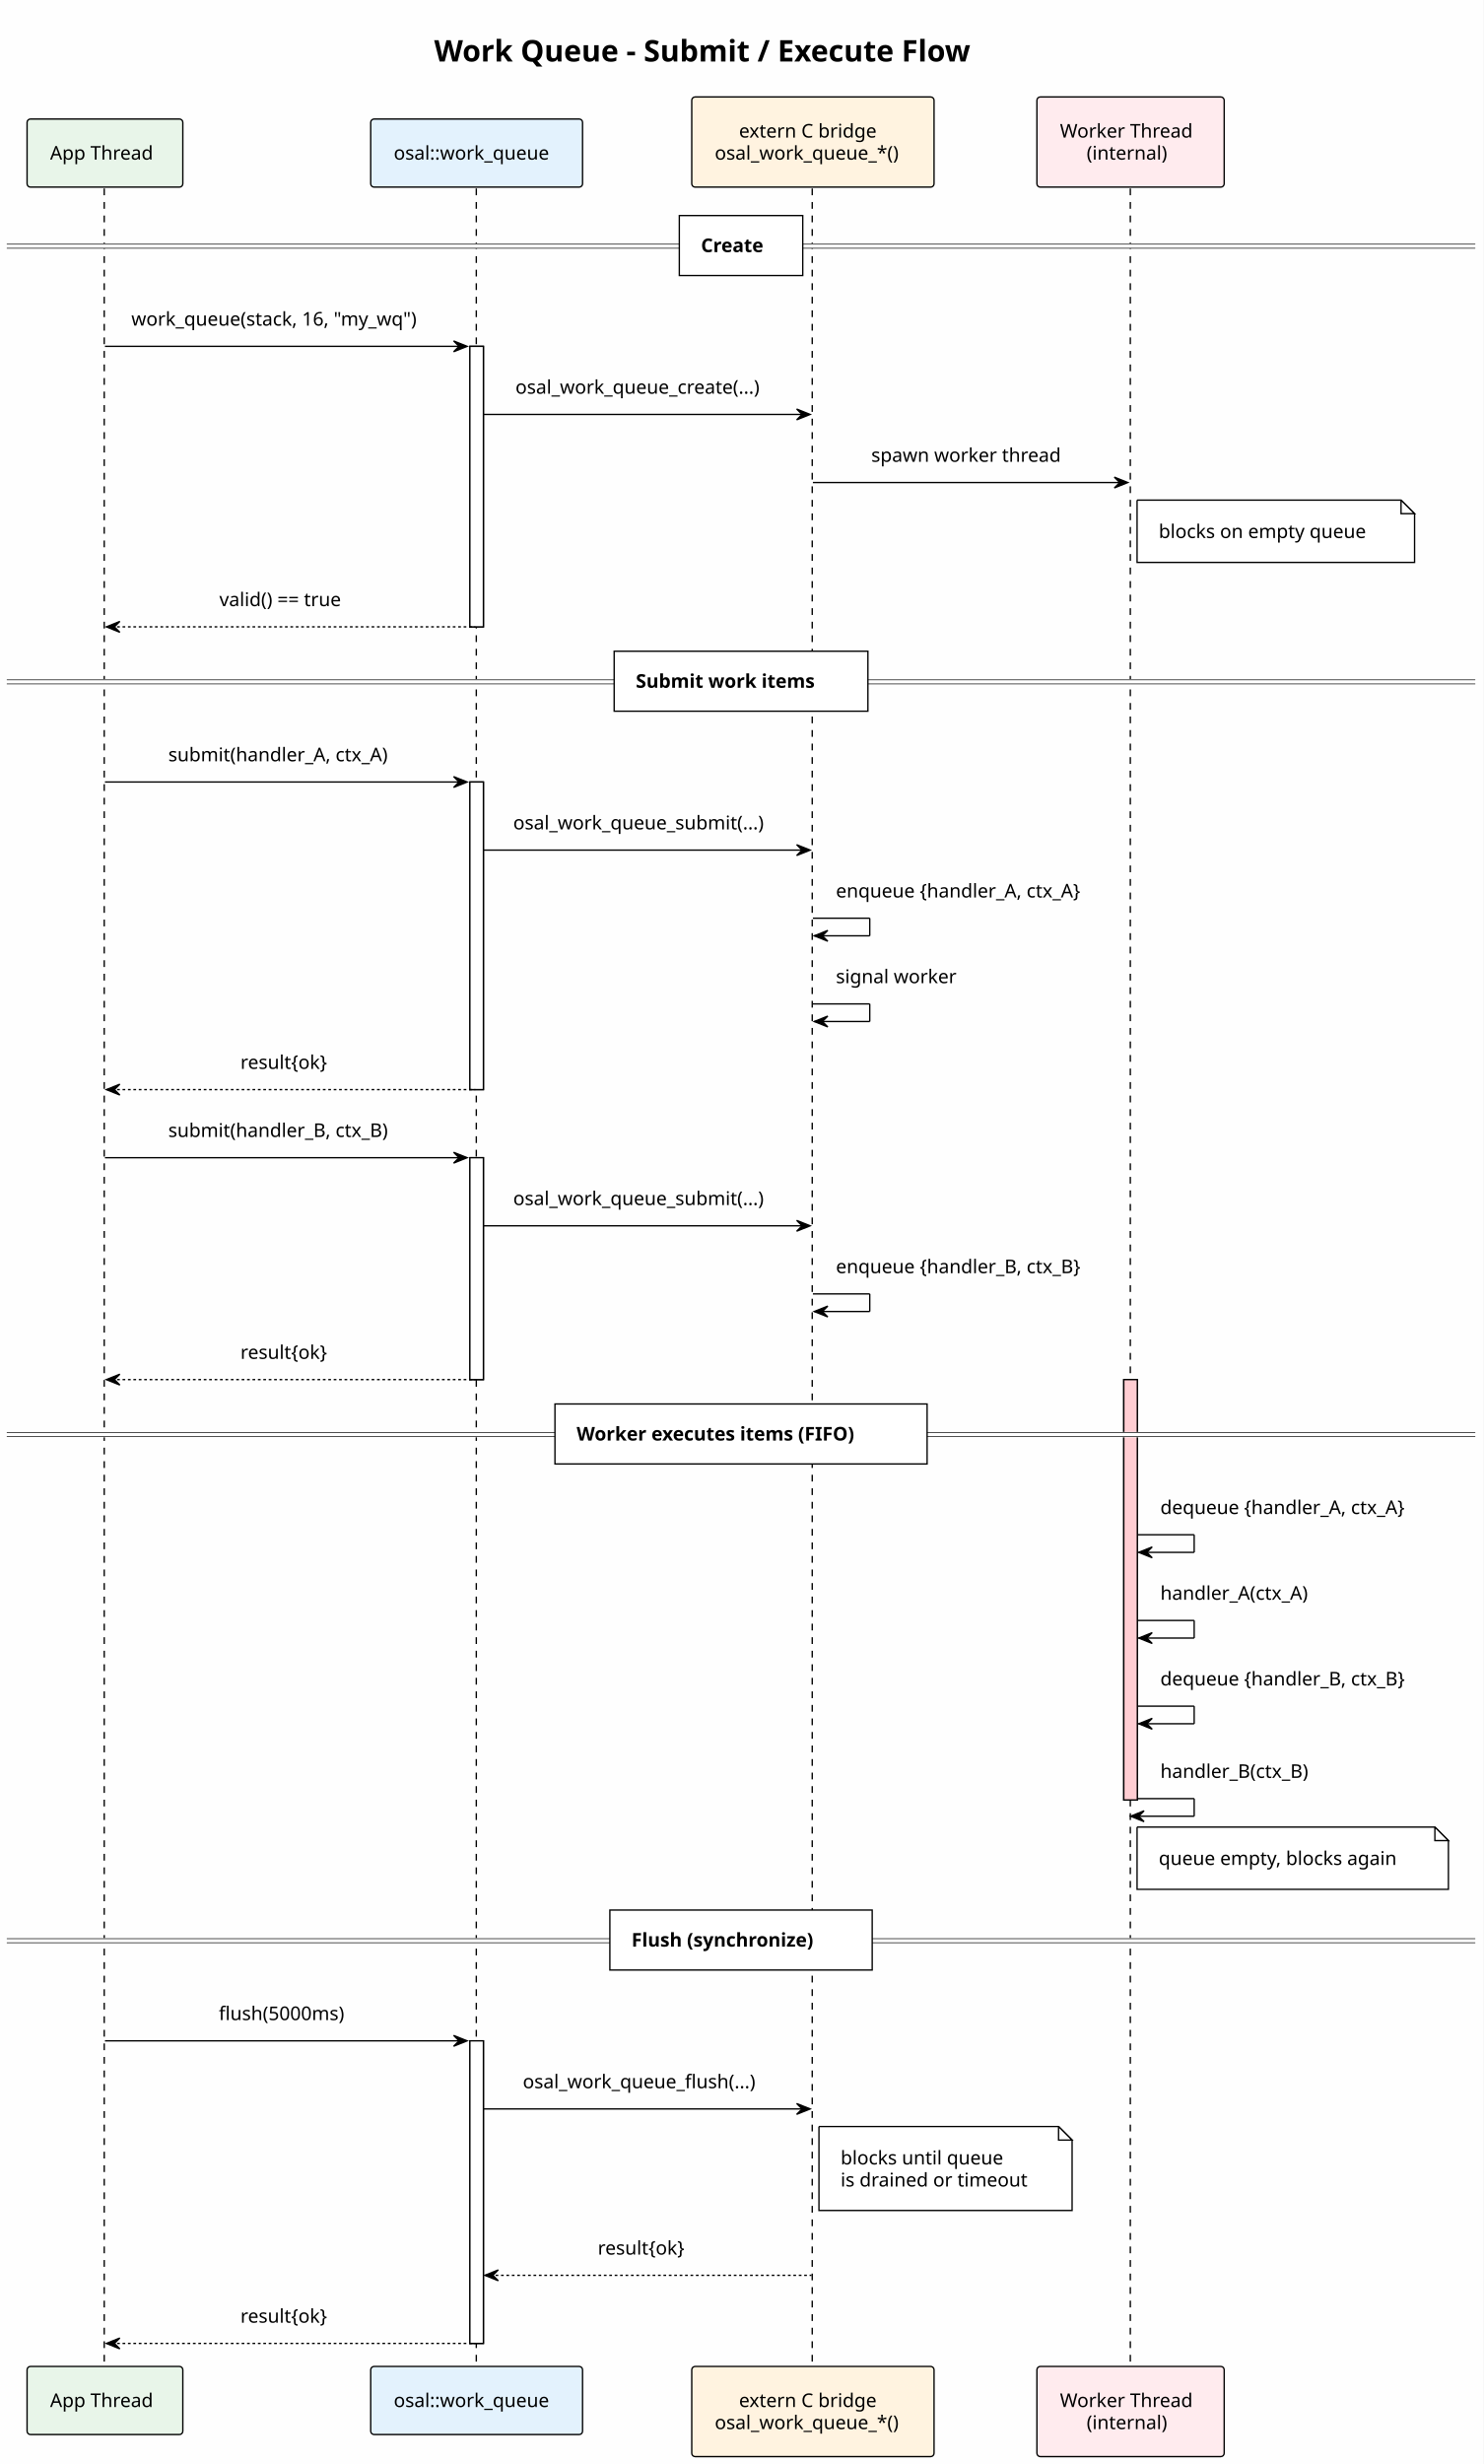
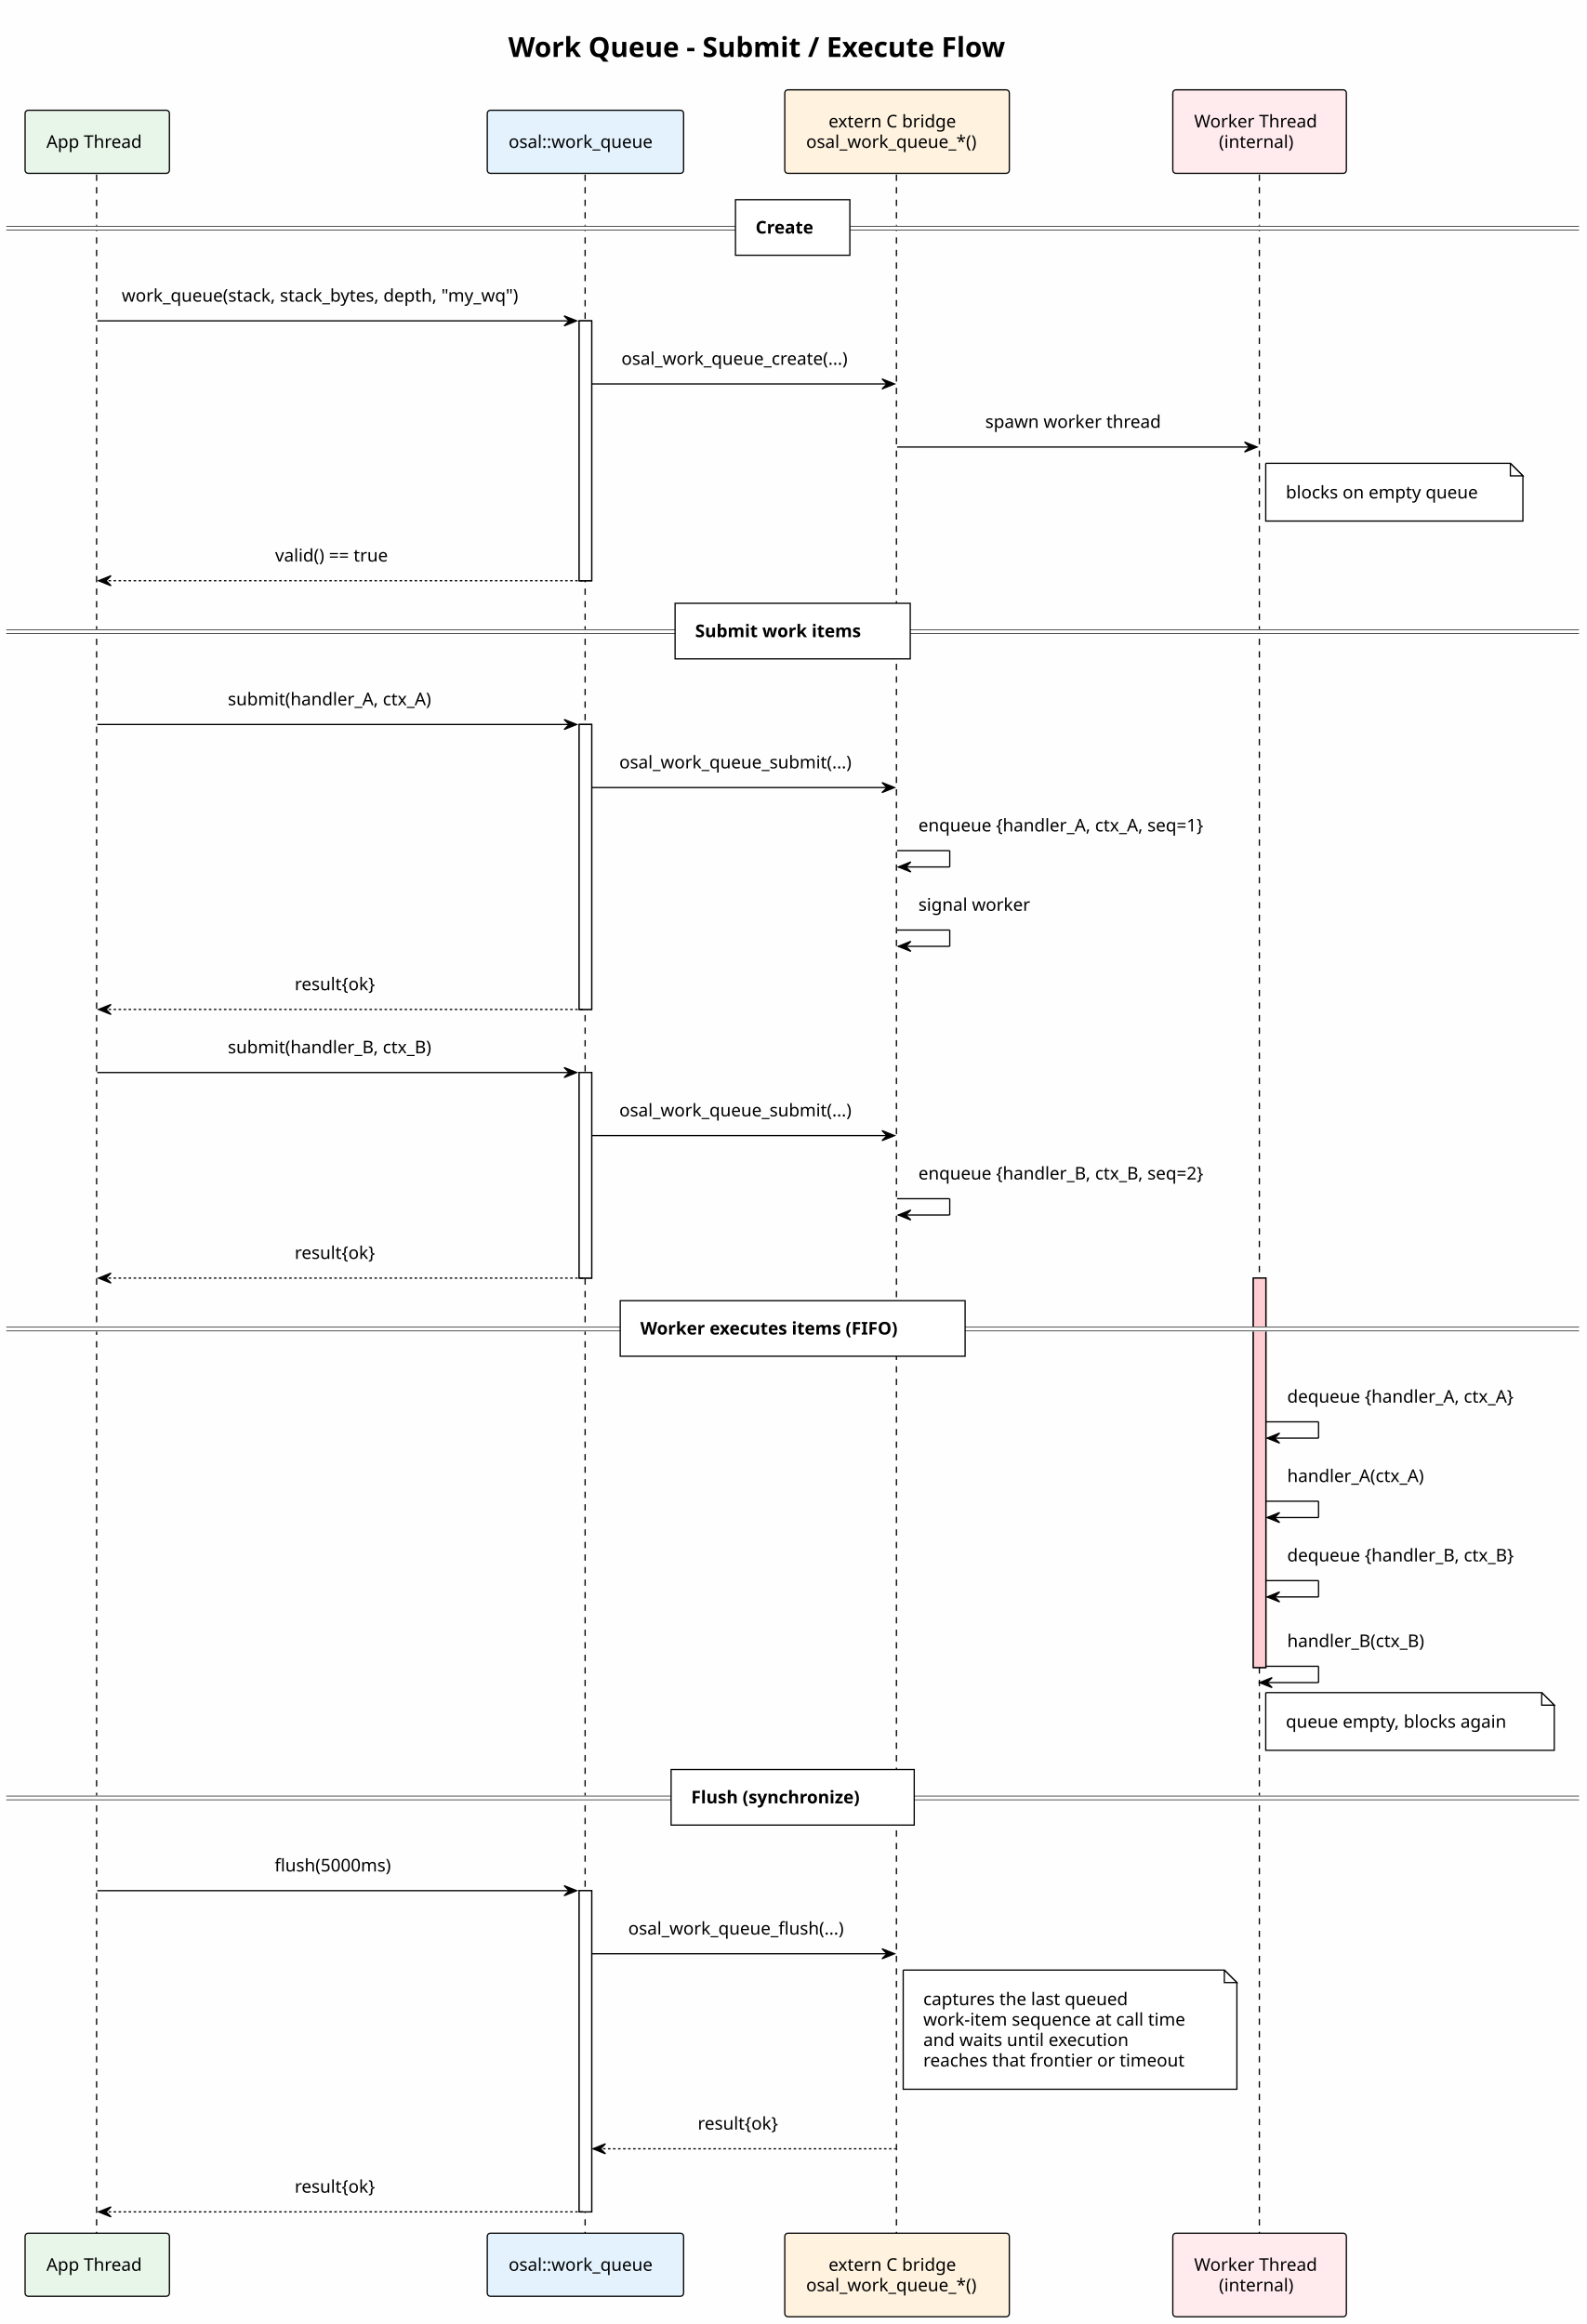
- <svg xmlns="http://www.w3.org/2000/svg" contentStyleType="text/css" data-diagram-type="SEQUENCE" height="3996.282px" preserveAspectRatio="none" style="width:2406px;height:3996px;background:#FEFEFE;" version="1.1" viewBox="0 0 2406 3996" width="2406.552px" zoomAndPan="magnify">
+ <svg xmlns="http://www.w3.org/2000/svg" contentStyleType="text/css" data-diagram-type="SEQUENCE" height="3525.384px" preserveAspectRatio="none" style="width:2406px;height:3525px;background:#FEFEFE;" version="1.1" viewBox="0 0 2406 3525" width="2406.698px" zoomAndPan="magnify">
  <defs />
  <g>
-     <rect fill="#FEFEFE" height="3996.282" style="stroke:none;stroke-width:2.196;" width="2406.552" x="0" y="0" />
-     <text fill="#000000" font-family="'Segoe UI'" font-size="48.307" font-weight="bold" lengthAdjust="spacing" textLength="993.307" x="704.276" y="99.733">Work Queue - Submit / Execute Flow</text>
-     <g>
-       <rect fill="#FFFFFF" height="454.934" style="stroke:#000000;stroke-width:2.196;" width="21.958" x="762.177" y="561.668" />
-     </g>
-     <g>
-       <rect fill="#FFFFFF" height="498.849" style="stroke:#000000;stroke-width:2.196;" width="21.958" x="762.177" y="1268.223" />
-     </g>
-     <g>
-       <rect fill="#FFFFFF" height="359.864" style="stroke:#000000;stroke-width:2.196;" width="21.958" x="762.177" y="1877.512" />
-     </g>
-     <g>
-       <rect fill="#FFFFFF" height="490.718" style="stroke:#000000;stroke-width:2.196;" width="21.958" x="762.177" y="3309.73" />
-     </g>
-     <g>
-       <rect fill="#FFCDD2" height="681.749" style="stroke:#000000;stroke-width:2.196;" width="21.958" x="1822.89" y="2237.376" />
-     </g>
-     <g>
-       <rect fill="#000000" fill-opacity="0" height="3534.315" width="17.566" x="161.455" y="305.657" />
-       <line style="stroke:#000000;stroke-width:2.196;stroke-dasharray:10.979,10.979;" x1="169.073" x2="169.073" y1="305.657" y2="3839.972" />
-     </g>
-     <g>
-       <rect fill="#000000" fill-opacity="0" height="3534.315" width="17.566" x="764.373" y="305.657" />
-       <line style="stroke:#000000;stroke-width:2.196;stroke-dasharray:10.979,10.979;" x1="772.607" x2="772.607" y1="305.657" y2="3839.972" />
-     </g>
-     <g>
-       <rect fill="#000000" fill-opacity="0" height="3534.315" width="17.566" x="1309.824" y="305.657" />
-       <line style="stroke:#000000;stroke-width:2.196;stroke-dasharray:10.979,10.979;" x1="1317.52" x2="1317.52" y1="305.657" y2="3839.972" />
-     </g>
-     <g>
-       <rect fill="#000000" fill-opacity="0" height="3534.315" width="17.566" x="1825.086" y="305.657" />
-       <line style="stroke:#000000;stroke-width:2.196;stroke-dasharray:10.979,10.979;" x1="1833.484" x2="1833.484" y1="305.657" y2="3839.972" />
+     <rect fill="#FEFEFE" height="3525.384" style="stroke:none;stroke-width:1.903;" width="2406.698" x="0" y="0" />
+     <text fill="#000000" font-family="'Segoe UI'" font-size="41.856" font-weight="bold" lengthAdjust="spacing" textLength="860.656" x="770.894" y="86.415">Work Queue - Submit / Execute Flow</text>
+     <g>
+       <rect fill="#FFFFFF" height="394.18" style="stroke:#000000;stroke-width:1.903;" width="19.025" x="878.366" y="486.661" />
+     </g>
+     <g>
+       <rect fill="#FFFFFF" height="432.231" style="stroke:#000000;stroke-width:1.903;" width="19.025" x="878.366" y="1098.859" />
+     </g>
+     <g>
+       <rect fill="#FFFFFF" height="311.807" style="stroke:#000000;stroke-width:1.903;" width="19.025" x="878.366" y="1626.78" />
+     </g>
+     <g>
+       <rect fill="#FFFFFF" height="487.196" style="stroke:#000000;stroke-width:1.903;" width="19.025" x="878.366" y="2867.734" />
+     </g>
+     <g>
+       <rect fill="#FFCDD2" height="590.705" style="stroke:#000000;stroke-width:1.903;" width="19.025" x="1900.794" y="1938.587" />
+     </g>
+     <g>
+       <rect fill="#000000" fill-opacity="0" height="3124.337" width="15.22" x="139.893" y="264.838" />
+       <line style="stroke:#000000;stroke-width:1.903;stroke-dasharray:9.513,9.513;" x1="146.495" x2="146.495" y1="264.838" y2="3389.175" />
+     </g>
+     <g>
+       <rect fill="#000000" fill-opacity="0" height="3124.337" width="15.22" x="880.268" y="264.838" />
+       <line style="stroke:#000000;stroke-width:1.903;stroke-dasharray:9.513,9.513;" x1="887.403" x2="887.403" y1="264.838" y2="3389.175" />
+     </g>
+     <g>
+       <rect fill="#000000" fill-opacity="0" height="3124.337" width="15.22" x="1352.878" y="264.838" />
+       <line style="stroke:#000000;stroke-width:1.903;stroke-dasharray:9.513,9.513;" x1="1359.546" x2="1359.546" y1="264.838" y2="3389.175" />
+     </g>
+     <g>
+       <rect fill="#000000" fill-opacity="0" height="3124.337" width="15.22" x="1902.697" y="264.838" />
+       <line style="stroke:#000000;stroke-width:1.903;stroke-dasharray:9.513,9.513;" x1="1909.974" x2="1909.974" y1="264.838" y2="3389.175" />
    </g>
    <g class="participant participant-head" data-participant="app">
-       <rect fill="#E8F5E9" height="110.44" rx="5.489" ry="5.489" style="stroke:#000000;stroke-width:2.196;" width="252.645" x="43.915" y="193.021" />
-       <text fill="#000000" font-family="'Segoe UI'" font-size="30.741" lengthAdjust="spacing" textLength="177.989" x="81.243" y="258.883">App Thread</text>
+       <rect fill="#E8F5E9" height="95.691" rx="4.756" ry="4.756" style="stroke:#000000;stroke-width:1.903;" width="218.906" x="38.051" y="167.244" />
+       <text fill="#000000" font-family="'Segoe UI'" font-size="26.635" lengthAdjust="spacing" textLength="154.22" x="70.394" y="224.311">App Thread</text>
    </g>
    <g class="participant participant-tail" data-participant="app">
-       <rect fill="#E8F5E9" height="110.44" rx="5.489" ry="5.489" style="stroke:#000000;stroke-width:2.196;" width="252.645" x="43.915" y="3837.776" />
-       <text fill="#000000" font-family="'Segoe UI'" font-size="30.741" lengthAdjust="spacing" textLength="177.989" x="81.243" y="3903.638">App Thread</text>
+       <rect fill="#E8F5E9" height="95.691" rx="4.756" ry="4.756" style="stroke:#000000;stroke-width:1.903;" width="218.906" x="38.051" y="3387.273" />
+       <text fill="#000000" font-family="'Segoe UI'" font-size="26.635" lengthAdjust="spacing" textLength="154.22" x="70.394" y="3444.339">App Thread</text>
    </g>
    <g class="participant participant-head" data-participant="wq">
-       <rect fill="#E3F2FD" height="110.44" rx="5.489" ry="5.489" style="stroke:#000000;stroke-width:2.196;" width="343.636" x="601.338" y="193.021" />
-       <text fill="#000000" font-family="'Segoe UI'" font-size="30.741" lengthAdjust="spacing" textLength="268.981" x="638.666" y="258.883">osal::work_queue</text>
+       <rect fill="#E3F2FD" height="95.691" rx="4.756" ry="4.756" style="stroke:#000000;stroke-width:1.903;" width="297.746" x="739.006" y="167.244" />
+       <text fill="#000000" font-family="'Segoe UI'" font-size="26.635" lengthAdjust="spacing" textLength="233.06" x="771.349" y="224.311">osal::work_queue</text>
    </g>
    <g class="participant participant-tail" data-participant="wq">
-       <rect fill="#E3F2FD" height="110.44" rx="5.489" ry="5.489" style="stroke:#000000;stroke-width:2.196;" width="343.636" x="601.338" y="3837.776" />
-       <text fill="#000000" font-family="'Segoe UI'" font-size="30.741" lengthAdjust="spacing" textLength="268.981" x="638.666" y="3903.638">osal::work_queue</text>
+       <rect fill="#E3F2FD" height="95.691" rx="4.756" ry="4.756" style="stroke:#000000;stroke-width:1.903;" width="297.746" x="739.006" y="3387.273" />
+       <text fill="#000000" font-family="'Segoe UI'" font-size="26.635" lengthAdjust="spacing" textLength="233.06" x="771.349" y="3444.339">osal::work_queue</text>
    </g>
    <g class="participant participant-head" data-participant="bridge">
-       <rect fill="#FFF3E0" height="146.224" rx="5.489" ry="5.489" style="stroke:#000000;stroke-width:2.196;" width="393.019" x="1122.097" y="157.237" />
-       <text fill="#000000" font-family="'Segoe UI'" font-size="30.741" lengthAdjust="spacing" textLength="239.831" x="1198.692" y="223.099">extern C bridge</text>
-       <text fill="#000000" font-family="'Segoe UI'" font-size="30.741" lengthAdjust="spacing" textLength="318.364" x="1159.425" y="258.883">osal_work_queue_*()</text>
+       <rect fill="#FFF3E0" height="126.697" rx="4.756" ry="4.756" style="stroke:#000000;stroke-width:1.903;" width="340.534" x="1190.221" y="136.239" />
+       <text fill="#000000" font-family="'Segoe UI'" font-size="26.635" lengthAdjust="spacing" textLength="207.803" x="1256.586" y="193.305">extern C bridge</text>
+       <text fill="#000000" font-family="'Segoe UI'" font-size="26.635" lengthAdjust="spacing" textLength="275.848" x="1222.564" y="224.311">osal_work_queue_*()</text>
    </g>
    <g class="participant participant-tail" data-participant="bridge">
-       <rect fill="#FFF3E0" height="146.224" rx="5.489" ry="5.489" style="stroke:#000000;stroke-width:2.196;" width="393.019" x="1122.097" y="3837.776" />
-       <text fill="#000000" font-family="'Segoe UI'" font-size="30.741" lengthAdjust="spacing" textLength="239.831" x="1198.692" y="3903.638">extern C bridge</text>
-       <text fill="#000000" font-family="'Segoe UI'" font-size="30.741" lengthAdjust="spacing" textLength="318.364" x="1159.425" y="3939.422">osal_work_queue_*()</text>
+       <rect fill="#FFF3E0" height="126.697" rx="4.756" ry="4.756" style="stroke:#000000;stroke-width:1.903;" width="340.534" x="1190.221" y="3387.273" />
+       <text fill="#000000" font-family="'Segoe UI'" font-size="26.635" lengthAdjust="spacing" textLength="207.803" x="1256.586" y="3444.339">extern C bridge</text>
+       <text fill="#000000" font-family="'Segoe UI'" font-size="26.635" lengthAdjust="spacing" textLength="275.848" x="1222.564" y="3475.344">osal_work_queue_*()</text>
    </g>
    <g class="participant participant-head" data-participant="worker">
-       <rect fill="#FFEBEE" height="146.224" rx="5.489" ry="5.489" style="stroke:#000000;stroke-width:2.196;" width="303.785" x="1681.976" y="157.237" />
-       <text fill="#000000" font-family="'Segoe UI'" font-size="30.741" lengthAdjust="spacing" textLength="229.129" x="1719.304" y="223.099">Worker Thread</text>
-       <text fill="#000000" font-family="'Segoe UI'" font-size="30.741" lengthAdjust="spacing" textLength="142.476" x="1762.631" y="258.883">(internal)</text>
+       <rect fill="#FFEBEE" height="126.697" rx="4.756" ry="4.756" style="stroke:#000000;stroke-width:1.903;" width="263.216" x="1778.699" y="136.239" />
+       <text fill="#000000" font-family="'Segoe UI'" font-size="26.635" lengthAdjust="spacing" textLength="198.53" x="1811.042" y="193.305">Worker Thread</text>
+       <text fill="#000000" font-family="'Segoe UI'" font-size="26.635" lengthAdjust="spacing" textLength="123.449" x="1848.583" y="224.311">(internal)</text>
    </g>
    <g class="participant participant-tail" data-participant="worker">
-       <rect fill="#FFEBEE" height="146.224" rx="5.489" ry="5.489" style="stroke:#000000;stroke-width:2.196;" width="303.785" x="1681.976" y="3837.776" />
-       <text fill="#000000" font-family="'Segoe UI'" font-size="30.741" lengthAdjust="spacing" textLength="229.129" x="1719.304" y="3903.638">Worker Thread</text>
-       <text fill="#000000" font-family="'Segoe UI'" font-size="30.741" lengthAdjust="spacing" textLength="142.476" x="1762.631" y="3939.422">(internal)</text>
-     </g>
-     <g>
-       <rect fill="#FFFFFF" height="454.934" style="stroke:#000000;stroke-width:2.196;" width="21.958" x="762.177" y="561.668" />
-     </g>
-     <g>
-       <rect fill="#FFFFFF" height="498.849" style="stroke:#000000;stroke-width:2.196;" width="21.958" x="762.177" y="1268.223" />
-     </g>
-     <g>
-       <rect fill="#FFFFFF" height="359.864" style="stroke:#000000;stroke-width:2.196;" width="21.958" x="762.177" y="1877.512" />
-     </g>
-     <g>
-       <rect fill="#FFFFFF" height="490.718" style="stroke:#000000;stroke-width:2.196;" width="21.958" x="762.177" y="3309.73" />
-     </g>
-     <g>
-       <rect fill="#FFCDD2" height="681.749" style="stroke:#000000;stroke-width:2.196;" width="21.958" x="1822.89" y="2237.376" />
-     </g>
-     <rect fill="#FFFFFF" height="6.587" style="stroke:#FFFFFF;stroke-width:2.196;" width="2382.097" x="10.979" y="396.009" />
-     <line style="stroke:#000000;stroke-width:1.098;" x1="10.979" x2="2393.075" y1="396.009" y2="396.009" />
-     <line style="stroke:#000000;stroke-width:1.098;" x1="10.979" x2="2393.075" y1="402.596" y2="402.596" />
-     <rect fill="#FFFFFF" height="97.265" style="stroke:#000000;stroke-width:2.196;" width="200.215" x="1101.92" y="349.572" />
-     <text fill="#000000" font-family="'Segoe UI'" font-size="30.741" font-weight="bold" lengthAdjust="spacing" textLength="114.857" x="1137.052" y="408.846">Create</text>
-     <g class="message" data-participant-1="app" data-participant-2="wq">
-       <polygon fill="#000000" points="735.828,552.885,757.786,561.668,735.828,570.451,744.611,561.668" style="stroke:#000000;stroke-width:2.196;" />
-       <line style="stroke:#000000;stroke-width:2.196;" x1="170.238" x2="749.003" y1="561.668" y2="561.668" />
-       <text fill="#000000" font-family="'Segoe UI'" font-size="30.741" lengthAdjust="spacing" textLength="506.305" x="213.055" y="528.069">work_queue(stack, 16, "my_wq")</text>
-     </g>
-     <g class="message" data-participant-1="wq" data-participant-2="bridge">
-       <polygon fill="#000000" points="1292.258,663.325,1314.216,672.108,1292.258,680.891,1301.041,672.108" style="stroke:#000000;stroke-width:2.196;" />
-       <line style="stroke:#000000;stroke-width:2.196;" x1="784.135" x2="1305.433" y1="672.108" y2="672.108" />
-       <text fill="#000000" font-family="'Segoe UI'" font-size="30.741" lengthAdjust="spacing" textLength="430.564" x="836.089" y="638.509">osal_work_queue_create(...)</text>
+       <rect fill="#FFEBEE" height="126.697" rx="4.756" ry="4.756" style="stroke:#000000;stroke-width:1.903;" width="263.216" x="1778.699" y="3387.273" />
+       <text fill="#000000" font-family="'Segoe UI'" font-size="26.635" lengthAdjust="spacing" textLength="198.53" x="1811.042" y="3444.339">Worker Thread</text>
+       <text fill="#000000" font-family="'Segoe UI'" font-size="26.635" lengthAdjust="spacing" textLength="123.449" x="1848.583" y="3475.344">(internal)</text>
+     </g>
+     <g>
+       <rect fill="#FFFFFF" height="394.18" style="stroke:#000000;stroke-width:1.903;" width="19.025" x="878.366" y="486.661" />
+     </g>
+     <g>
+       <rect fill="#FFFFFF" height="432.231" style="stroke:#000000;stroke-width:1.903;" width="19.025" x="878.366" y="1098.859" />
+     </g>
+     <g>
+       <rect fill="#FFFFFF" height="311.807" style="stroke:#000000;stroke-width:1.903;" width="19.025" x="878.366" y="1626.78" />
+     </g>
+     <g>
+       <rect fill="#FFFFFF" height="487.196" style="stroke:#000000;stroke-width:1.903;" width="19.025" x="878.366" y="2867.734" />
+     </g>
+     <g>
+       <rect fill="#FFCDD2" height="590.705" style="stroke:#000000;stroke-width:1.903;" width="19.025" x="1900.794" y="1938.587" />
+     </g>
+     <rect fill="#FFFFFF" height="5.708" style="stroke:#FFFFFF;stroke-width:1.903;" width="2385.322" x="9.513" y="343.124" />
+     <line style="stroke:#000000;stroke-width:0.951;" x1="9.513" x2="2394.835" y1="343.124" y2="343.124" />
+     <line style="stroke:#000000;stroke-width:0.951;" x1="9.513" x2="2394.835" y1="348.832" y2="348.832" />
+     <rect fill="#FFFFFF" height="84.276" style="stroke:#000000;stroke-width:1.903;" width="173.477" x="1115.435" y="302.888" />
+     <text fill="#000000" font-family="'Segoe UI'" font-size="26.635" font-weight="bold" lengthAdjust="spacing" textLength="99.519" x="1145.875" y="354.247">Create</text>
+     <g class="message" data-participant-1="app" data-participant-2="wq">
+       <polygon fill="#000000" points="855.536,479.051,874.561,486.661,855.536,494.271,863.146,486.661" style="stroke:#000000;stroke-width:1.903;" />
+       <line style="stroke:#000000;stroke-width:1.903;" x1="147.504" x2="866.951" y1="486.661" y2="486.661" />
+       <text fill="#000000" font-family="'Segoe UI'" font-size="26.635" lengthAdjust="spacing" textLength="656.664" x="184.603" y="457.549">work_queue(stack, stack_bytes, depth, "my_wq")</text>
+     </g>
+     <g class="message" data-participant-1="wq" data-participant-2="bridge">
+       <polygon fill="#000000" points="1337.657,574.742,1356.683,582.352,1337.657,589.962,1345.267,582.352" style="stroke:#000000;stroke-width:1.903;" />
+       <line style="stroke:#000000;stroke-width:1.903;" x1="897.391" x2="1349.072" y1="582.352" y2="582.352" />
+       <text fill="#000000" font-family="'Segoe UI'" font-size="26.635" lengthAdjust="spacing" textLength="373.065" x="942.407" y="553.24">osal_work_queue_create(...)</text>
    </g>
    <g class="message" data-participant-1="bridge" data-participant-2="worker">
-       <polygon fill="#000000" points="1807.52,773.765,1829.477,782.548,1807.52,791.331,1816.303,782.548" style="stroke:#000000;stroke-width:2.196;" />
-       <line style="stroke:#000000;stroke-width:2.196;" x1="1318.607" x2="1820.694" y1="782.548" y2="782.548" />
-       <text fill="#000000" font-family="'Segoe UI'" font-size="30.741" lengthAdjust="spacing" textLength="325.914" x="1413.281" y="748.949">spawn worker thread</text>
-     </g>
-     <path d="M1844.438,811.093 L1844.438,912.098 L2294.569,912.098 L2294.569,833.051 L2272.611,811.093 L1844.438,811.093" fill="#FFFFFF" style="stroke:#000000;stroke-width:2.196;" />
-     <path d="M2272.611,811.093 L2272.611,833.051 L2294.569,833.051 L2272.611,811.093" fill="#FFFFFF" style="stroke:#000000;stroke-width:2.196;" />
-     <text fill="#000000" font-family="'Segoe UI'" font-size="30.741" lengthAdjust="spacing" textLength="360.107" x="1879.57" y="872.563">blocks on empty queue</text>
-     <g class="message" data-participant-1="wq" data-participant-2="app">
-       <polygon fill="#000000" points="194.391,1007.819,172.434,1016.602,194.391,1025.385,185.608,1016.602" style="stroke:#000000;stroke-width:2.196;" />
-       <line style="stroke:#000000;stroke-width:2.196;stroke-dasharray:4.391,4.391;" x1="181.217" x2="770.96" y1="1016.602" y2="1016.602" />
-       <text fill="#000000" font-family="'Segoe UI'" font-size="30.741" lengthAdjust="spacing" textLength="231.756" x="355.819" y="983.003">valid() == true</text>
-     </g>
-     <rect fill="#FFFFFF" height="6.587" style="stroke:#FFFFFF;stroke-width:2.196;" width="2382.097" x="10.979" y="1102.563" />
-     <line style="stroke:#000000;stroke-width:1.098;" x1="10.979" x2="2393.075" y1="1102.563" y2="1102.563" />
-     <line style="stroke:#000000;stroke-width:1.098;" x1="10.979" x2="2393.075" y1="1109.15" y2="1109.15" />
-     <rect fill="#FFFFFF" height="97.265" style="stroke:#000000;stroke-width:2.196;" width="411.587" x="996.234" y="1056.126" />
-     <text fill="#000000" font-family="'Segoe UI'" font-size="30.741" font-weight="bold" lengthAdjust="spacing" textLength="326.229" x="1031.366" y="1115.401">Submit work items</text>
-     <g class="message" data-participant-1="app" data-participant-2="wq">
-       <polygon fill="#000000" points="735.828,1259.44,757.786,1268.223,735.828,1277.006,744.611,1268.223" style="stroke:#000000;stroke-width:2.196;" />
-       <line style="stroke:#000000;stroke-width:2.196;" x1="170.238" x2="749.003" y1="1268.223" y2="1268.223" />
-       <text fill="#000000" font-family="'Segoe UI'" font-size="30.741" lengthAdjust="spacing" textLength="386.434" x="272.99" y="1234.624">submit(handler_A, ctx_A)</text>
-     </g>
-     <g class="message" data-participant-1="wq" data-participant-2="bridge">
-       <polygon fill="#000000" points="1292.258,1369.879,1314.216,1378.662,1292.258,1387.446,1301.041,1378.662" style="stroke:#000000;stroke-width:2.196;" />
-       <line style="stroke:#000000;stroke-width:2.196;" x1="784.135" x2="1305.433" y1="1378.662" y2="1378.662" />
-       <text fill="#000000" font-family="'Segoe UI'" font-size="30.741" lengthAdjust="spacing" textLength="437.859" x="832.442" y="1345.063">osal_work_queue_submit(...)</text>
+       <polygon fill="#000000" points="1887.477,670.433,1906.502,678.043,1887.477,685.653,1895.087,678.043" style="stroke:#000000;stroke-width:1.903;" />
+       <line style="stroke:#000000;stroke-width:1.903;" x1="1360.488" x2="1898.892" y1="678.043" y2="678.043" />
+       <text fill="#000000" font-family="'Segoe UI'" font-size="26.635" lengthAdjust="spacing" textLength="282.39" x="1494.203" y="648.931">spawn worker thread</text>
+     </g>
+     <path d="M1919.651,702.776 L1919.651,790.292 L2309.669,790.292 L2309.669,721.801 L2290.644,702.776 L1919.651,702.776" fill="#FFFFFF" style="stroke:#000000;stroke-width:1.903;" />
+     <path d="M2290.644,702.776 L2290.644,721.801 L2309.669,721.801 L2290.644,702.776" fill="#FFFFFF" style="stroke:#000000;stroke-width:1.903;" />
+     <text fill="#000000" font-family="'Segoe UI'" font-size="26.635" lengthAdjust="spacing" textLength="312.016" x="1950.091" y="756.038">blocks on empty queue</text>
+     <g class="message" data-participant-1="wq" data-participant-2="app">
+       <polygon fill="#000000" points="168.431,873.231,149.406,880.841,168.431,888.451,160.821,880.841" style="stroke:#000000;stroke-width:1.903;" />
+       <line style="stroke:#000000;stroke-width:1.903;stroke-dasharray:3.805,3.805;" x1="157.016" x2="885.976" y1="880.841" y2="880.841" />
+       <text fill="#000000" font-family="'Segoe UI'" font-size="26.635" lengthAdjust="spacing" textLength="200.806" x="417.288" y="851.729">valid() == true</text>
+     </g>
+     <rect fill="#FFFFFF" height="5.708" style="stroke:#FFFFFF;stroke-width:1.903;" width="2385.322" x="9.513" y="955.322" />
+     <line style="stroke:#000000;stroke-width:0.951;" x1="9.513" x2="2394.835" y1="955.322" y2="955.322" />
+     <line style="stroke:#000000;stroke-width:0.951;" x1="9.513" x2="2394.835" y1="961.029" y2="961.029" />
+     <rect fill="#FFFFFF" height="84.276" style="stroke:#000000;stroke-width:1.903;" width="356.622" x="1023.863" y="915.086" />
+     <text fill="#000000" font-family="'Segoe UI'" font-size="26.635" font-weight="bold" lengthAdjust="spacing" textLength="282.663" x="1054.303" y="966.445">Submit work items</text>
+     <g class="message" data-participant-1="app" data-participant-2="wq">
+       <polygon fill="#000000" points="855.536,1091.248,874.561,1098.859,855.536,1106.469,863.146,1098.859" style="stroke:#000000;stroke-width:1.903;" />
+       <line style="stroke:#000000;stroke-width:1.903;" x1="147.504" x2="866.951" y1="1098.859" y2="1098.859" />
+       <text fill="#000000" font-family="'Segoe UI'" font-size="26.635" lengthAdjust="spacing" textLength="334.828" x="345.521" y="1069.746">submit(handler_A, ctx_A)</text>
+     </g>
+     <g class="message" data-participant-1="wq" data-participant-2="bridge">
+       <polygon fill="#000000" points="1337.657,1186.94,1356.683,1194.55,1337.657,1202.16,1345.267,1194.55" style="stroke:#000000;stroke-width:1.903;" />
+       <line style="stroke:#000000;stroke-width:1.903;" x1="897.391" x2="1349.072" y1="1194.55" y2="1194.55" />
+       <text fill="#000000" font-family="'Segoe UI'" font-size="26.635" lengthAdjust="spacing" textLength="379.385" x="939.247" y="1165.438">osal_work_queue_submit(...)</text>
    </g>
    <g class="message" data-participant-1="bridge" data-participant-2="bridge">
-       <line style="stroke:#000000;stroke-width:2.196;" x1="1318.607" x2="1410.829" y1="1489.102" y2="1489.102" />
-       <line style="stroke:#000000;stroke-width:2.196;" x1="1410.829" x2="1410.829" y1="1489.102" y2="1517.647" />
-       <line style="stroke:#000000;stroke-width:2.196;" x1="1320.803" x2="1410.829" y1="1517.647" y2="1517.647" />
-       <polygon fill="#000000" points="1342.761,1508.864,1320.803,1517.647,1342.761,1526.43,1333.977,1517.647" style="stroke:#000000;stroke-width:2.196;" />
-       <text fill="#000000" font-family="'Segoe UI'" font-size="30.741" lengthAdjust="spacing" textLength="440.486" x="1355.935" y="1455.503">enqueue {handler_A, ctx_A}</text>
+       <line style="stroke:#000000;stroke-width:1.903;" x1="1360.488" x2="1440.394" y1="1290.241" y2="1290.241" />
+       <line style="stroke:#000000;stroke-width:1.903;" x1="1440.394" x2="1440.394" y1="1290.241" y2="1314.974" />
+       <line style="stroke:#000000;stroke-width:1.903;" x1="1362.39" x2="1440.394" y1="1314.974" y2="1314.974" />
+       <polygon fill="#000000" points="1381.416,1307.364,1362.39,1314.974,1381.416,1322.584,1373.805,1314.974" style="stroke:#000000;stroke-width:1.903;" />
+       <text fill="#000000" font-family="'Segoe UI'" font-size="26.635" lengthAdjust="spacing" textLength="485.029" x="1392.831" y="1261.129">enqueue {handler_A, ctx_A, seq=1}</text>
    </g>
    <g class="message" data-participant-1="bridge" data-participant-2="bridge">
-       <line style="stroke:#000000;stroke-width:2.196;" x1="1318.607" x2="1410.829" y1="1628.087" y2="1628.087" />
-       <line style="stroke:#000000;stroke-width:2.196;" x1="1410.829" x2="1410.829" y1="1628.087" y2="1656.632" />
-       <line style="stroke:#000000;stroke-width:2.196;" x1="1320.803" x2="1410.829" y1="1656.632" y2="1656.632" />
-       <polygon fill="#000000" points="1342.761,1647.849,1320.803,1656.632,1342.761,1665.415,1333.977,1656.632" style="stroke:#000000;stroke-width:2.196;" />
-       <text fill="#000000" font-family="'Segoe UI'" font-size="30.741" lengthAdjust="spacing" textLength="206.644" x="1355.935" y="1594.488">signal worker</text>
-     </g>
-     <g class="message" data-participant-1="wq" data-participant-2="app">
-       <polygon fill="#000000" points="194.391,1758.289,172.434,1767.072,194.391,1775.855,185.608,1767.072" style="stroke:#000000;stroke-width:2.196;" />
-       <line style="stroke:#000000;stroke-width:2.196;stroke-dasharray:4.391,4.391;" x1="181.217" x2="770.96" y1="1767.072" y2="1767.072" />
-       <text fill="#000000" font-family="'Segoe UI'" font-size="30.741" lengthAdjust="spacing" textLength="163.37" x="390.012" y="1733.473">result{ok}</text>
-     </g>
-     <g class="message" data-participant-1="app" data-participant-2="wq">
-       <polygon fill="#000000" points="735.828,1868.728,757.786,1877.512,735.828,1886.295,744.611,1877.512" style="stroke:#000000;stroke-width:2.196;" />
-       <line style="stroke:#000000;stroke-width:2.196;" x1="170.238" x2="749.003" y1="1877.512" y2="1877.512" />
-       <text fill="#000000" font-family="'Segoe UI'" font-size="30.741" lengthAdjust="spacing" textLength="386.554" x="272.93" y="1843.913">submit(handler_B, ctx_B)</text>
-     </g>
-     <g class="message" data-participant-1="wq" data-participant-2="bridge">
-       <polygon fill="#000000" points="1292.258,1979.168,1314.216,1987.951,1292.258,1996.734,1301.041,1987.951" style="stroke:#000000;stroke-width:2.196;" />
-       <line style="stroke:#000000;stroke-width:2.196;" x1="784.135" x2="1305.433" y1="1987.951" y2="1987.951" />
-       <text fill="#000000" font-family="'Segoe UI'" font-size="30.741" lengthAdjust="spacing" textLength="437.859" x="832.442" y="1954.352">osal_work_queue_submit(...)</text>
+       <line style="stroke:#000000;stroke-width:1.903;" x1="1360.488" x2="1440.394" y1="1410.665" y2="1410.665" />
+       <line style="stroke:#000000;stroke-width:1.903;" x1="1440.394" x2="1440.394" y1="1410.665" y2="1435.398" />
+       <line style="stroke:#000000;stroke-width:1.903;" x1="1362.39" x2="1440.394" y1="1435.398" y2="1435.398" />
+       <polygon fill="#000000" points="1381.416,1427.788,1362.39,1435.398,1381.416,1443.008,1373.805,1435.398" style="stroke:#000000;stroke-width:1.903;" />
+       <text fill="#000000" font-family="'Segoe UI'" font-size="26.635" lengthAdjust="spacing" textLength="179.048" x="1392.831" y="1381.553">signal worker</text>
+     </g>
+     <g class="message" data-participant-1="wq" data-participant-2="app">
+       <polygon fill="#000000" points="168.431,1523.479,149.406,1531.089,168.431,1538.699,160.821,1531.089" style="stroke:#000000;stroke-width:1.903;" />
+       <line style="stroke:#000000;stroke-width:1.903;stroke-dasharray:3.805,3.805;" x1="157.016" x2="885.976" y1="1531.089" y2="1531.089" />
+       <text fill="#000000" font-family="'Segoe UI'" font-size="26.635" lengthAdjust="spacing" textLength="141.553" x="446.915" y="1501.977">result{ok}</text>
+     </g>
+     <g class="message" data-participant-1="app" data-participant-2="wq">
+       <polygon fill="#000000" points="855.536,1619.17,874.561,1626.78,855.536,1634.39,863.146,1626.78" style="stroke:#000000;stroke-width:1.903;" />
+       <line style="stroke:#000000;stroke-width:1.903;" x1="147.504" x2="866.951" y1="1626.78" y2="1626.78" />
+       <text fill="#000000" font-family="'Segoe UI'" font-size="26.635" lengthAdjust="spacing" textLength="334.932" x="345.469" y="1597.668">submit(handler_B, ctx_B)</text>
+     </g>
+     <g class="message" data-participant-1="wq" data-participant-2="bridge">
+       <polygon fill="#000000" points="1337.657,1714.861,1356.683,1722.471,1337.657,1730.082,1345.267,1722.471" style="stroke:#000000;stroke-width:1.903;" />
+       <line style="stroke:#000000;stroke-width:1.903;" x1="897.391" x2="1349.072" y1="1722.471" y2="1722.471" />
+       <text fill="#000000" font-family="'Segoe UI'" font-size="26.635" lengthAdjust="spacing" textLength="379.385" x="939.247" y="1693.359">osal_work_queue_submit(...)</text>
    </g>
    <g class="message" data-participant-1="bridge" data-participant-2="bridge">
-       <line style="stroke:#000000;stroke-width:2.196;" x1="1318.607" x2="1410.829" y1="2098.391" y2="2098.391" />
-       <line style="stroke:#000000;stroke-width:2.196;" x1="1410.829" x2="1410.829" y1="2098.391" y2="2126.936" />
-       <line style="stroke:#000000;stroke-width:2.196;" x1="1320.803" x2="1410.829" y1="2126.936" y2="2126.936" />
-       <polygon fill="#000000" points="1342.761,2118.153,1320.803,2126.936,1342.761,2135.719,1333.977,2126.936" style="stroke:#000000;stroke-width:2.196;" />
-       <text fill="#000000" font-family="'Segoe UI'" font-size="30.741" lengthAdjust="spacing" textLength="440.606" x="1355.935" y="2064.792">enqueue {handler_B, ctx_B}</text>
-     </g>
-     <g class="message" data-participant-1="wq" data-participant-2="app">
-       <polygon fill="#000000" points="194.391,2228.593,172.434,2237.376,194.391,2246.159,185.608,2237.376" style="stroke:#000000;stroke-width:2.196;" />
-       <line style="stroke:#000000;stroke-width:2.196;stroke-dasharray:4.391,4.391;" x1="181.217" x2="770.96" y1="2237.376" y2="2237.376" />
-       <text fill="#000000" font-family="'Segoe UI'" font-size="30.741" lengthAdjust="spacing" textLength="163.37" x="390.012" y="2203.777">result{ok}</text>
-     </g>
-     <rect fill="#FFFFFF" height="6.587" style="stroke:#FFFFFF;stroke-width:2.196;" width="2382.097" x="10.979" y="2323.336" />
-     <line style="stroke:#000000;stroke-width:1.098;" x1="10.979" x2="2393.075" y1="2323.336" y2="2323.336" />
-     <line style="stroke:#000000;stroke-width:1.098;" x1="10.979" x2="2393.075" y1="2329.924" y2="2329.924" />
-     <rect fill="#FFFFFF" height="97.265" style="stroke:#000000;stroke-width:2.196;" width="603.656" x="900.199" y="2276.9" />
-     <text fill="#000000" font-family="'Segoe UI'" font-size="30.741" font-weight="bold" lengthAdjust="spacing" textLength="518.298" x="935.331" y="2336.174">Worker executes items (FIFO)</text>
-     <g class="message" data-participant-1="worker" data-participant-2="worker">
-       <line style="stroke:#000000;stroke-width:2.196;" x1="1844.848" x2="1937.069" y1="2488.996" y2="2488.996" />
-       <line style="stroke:#000000;stroke-width:2.196;" x1="1937.069" x2="1937.069" y1="2488.996" y2="2517.541" />
-       <line style="stroke:#000000;stroke-width:2.196;" x1="1847.043" x2="1937.069" y1="2517.541" y2="2517.541" />
-       <polygon fill="#000000" points="1869.001,2508.758,1847.043,2517.541,1869.001,2526.324,1860.218,2517.541" style="stroke:#000000;stroke-width:2.196;" />
-       <text fill="#000000" font-family="'Segoe UI'" font-size="30.741" lengthAdjust="spacing" textLength="440.516" x="1882.175" y="2455.397">dequeue {handler_A, ctx_A}</text>
-     </g>
-     <g class="message" data-participant-1="worker" data-participant-2="worker">
-       <line style="stroke:#000000;stroke-width:2.196;" x1="1844.848" x2="1937.069" y1="2627.981" y2="2627.981" />
-       <line style="stroke:#000000;stroke-width:2.196;" x1="1937.069" x2="1937.069" y1="2627.981" y2="2656.526" />
-       <line style="stroke:#000000;stroke-width:2.196;" x1="1847.043" x2="1937.069" y1="2656.526" y2="2656.526" />
-       <polygon fill="#000000" points="1869.001,2647.743,1847.043,2656.526,1869.001,2665.309,1860.218,2656.526" style="stroke:#000000;stroke-width:2.196;" />
-       <text fill="#000000" font-family="'Segoe UI'" font-size="30.741" lengthAdjust="spacing" textLength="261.34" x="1882.175" y="2594.382">handler_A(ctx_A)</text>
-     </g>
-     <g class="message" data-participant-1="worker" data-participant-2="worker">
-       <line style="stroke:#000000;stroke-width:2.196;" x1="1844.848" x2="1937.069" y1="2766.966" y2="2766.966" />
-       <line style="stroke:#000000;stroke-width:2.196;" x1="1937.069" x2="1937.069" y1="2766.966" y2="2795.51" />
-       <line style="stroke:#000000;stroke-width:2.196;" x1="1847.043" x2="1937.069" y1="2795.51" y2="2795.51" />
-       <polygon fill="#000000" points="1869.001,2786.727,1847.043,2795.51,1869.001,2804.294,1860.218,2795.51" style="stroke:#000000;stroke-width:2.196;" />
-       <text fill="#000000" font-family="'Segoe UI'" font-size="30.741" lengthAdjust="spacing" textLength="440.636" x="1882.175" y="2733.367">dequeue {handler_B, ctx_B}</text>
-     </g>
-     <g class="message" data-participant-1="worker" data-participant-2="worker">
-       <line style="stroke:#000000;stroke-width:2.196;" x1="1844.848" x2="1937.069" y1="2916.929" y2="2916.929" />
-       <line style="stroke:#000000;stroke-width:2.196;" x1="1937.069" x2="1937.069" y1="2916.929" y2="2945.474" />
-       <line style="stroke:#000000;stroke-width:2.196;" x1="1833.869" x2="1937.069" y1="2945.474" y2="2945.474" />
-       <polygon fill="#000000" points="1855.826,2936.691,1833.869,2945.474,1855.826,2954.257,1847.043,2945.474" style="stroke:#000000;stroke-width:2.196;" />
-       <text fill="#000000" font-family="'Segoe UI'" font-size="30.741" lengthAdjust="spacing" textLength="261.461" x="1882.175" y="2883.33">handler_B(ctx_B)</text>
-     </g>
-     <path d="M1844.438,2963.04 L1844.438,3064.045 L2349.463,3064.045 L2349.463,2984.998 L2327.505,2963.04 L1844.438,2963.04" fill="#FFFFFF" style="stroke:#000000;stroke-width:2.196;" />
-     <path d="M2327.505,2963.04 L2327.505,2984.998 L2349.463,2984.998 L2327.505,2963.04" fill="#FFFFFF" style="stroke:#000000;stroke-width:2.196;" />
-     <text fill="#000000" font-family="'Segoe UI'" font-size="30.741" lengthAdjust="spacing" textLength="416.8" x="1879.57" y="3024.511">queue empty, blocks again</text>
-     <rect fill="#FFFFFF" height="6.587" style="stroke:#FFFFFF;stroke-width:2.196;" width="2382.097" x="10.979" y="3144.07" />
-     <line style="stroke:#000000;stroke-width:1.098;" x1="10.979" x2="2393.075" y1="3144.07" y2="3144.07" />
-     <line style="stroke:#000000;stroke-width:1.098;" x1="10.979" x2="2393.075" y1="3150.657" y2="3150.657" />
-     <rect fill="#FFFFFF" height="97.265" style="stroke:#000000;stroke-width:2.196;" width="425.531" x="989.261" y="3097.633" />
-     <text fill="#000000" font-family="'Segoe UI'" font-size="30.741" font-weight="bold" lengthAdjust="spacing" textLength="340.173" x="1024.394" y="3156.908">Flush (synchronize)</text>
-     <g class="message" data-participant-1="app" data-participant-2="wq">
-       <polygon fill="#000000" points="735.828,3300.947,757.786,3309.73,735.828,3318.513,744.611,3309.73" style="stroke:#000000;stroke-width:2.196;" />
-       <line style="stroke:#000000;stroke-width:2.196;" x1="170.238" x2="749.003" y1="3309.73" y2="3309.73" />
-       <text fill="#000000" font-family="'Segoe UI'" font-size="30.741" lengthAdjust="spacing" textLength="222.524" x="354.945" y="3276.131">flush(5000ms)</text>
-     </g>
-     <g class="message" data-participant-1="wq" data-participant-2="bridge">
-       <polygon fill="#000000" points="1292.258,3411.387,1314.216,3420.17,1292.258,3428.953,1301.041,3420.17" style="stroke:#000000;stroke-width:2.196;" />
-       <line style="stroke:#000000;stroke-width:2.196;" x1="784.135" x2="1305.433" y1="3420.17" y2="3420.17" />
-       <text fill="#000000" font-family="'Segoe UI'" font-size="30.741" lengthAdjust="spacing" textLength="406.653" x="848.044" y="3386.571">osal_work_queue_flush(...)</text>
-     </g>
-     <path d="M1328.435,3448.715 L1328.435,3584.852 L1739.042,3584.852 L1739.042,3470.672 L1717.084,3448.715 L1328.435,3448.715" fill="#FFFFFF" style="stroke:#000000;stroke-width:2.196;" />
-     <path d="M1717.084,3448.715 L1717.084,3470.672 L1739.042,3470.672 L1717.084,3448.715" fill="#FFFFFF" style="stroke:#000000;stroke-width:2.196;" />
-     <text fill="#000000" font-family="'Segoe UI'" font-size="30.741" lengthAdjust="spacing" textLength="281.529" x="1363.567" y="3510.185">blocks until queue</text>
-     <text fill="#000000" font-family="'Segoe UI'" font-size="30.741" lengthAdjust="spacing" textLength="322.551" x="1363.567" y="3545.969">is drained or timeout</text>
+       <line style="stroke:#000000;stroke-width:1.903;" x1="1360.488" x2="1440.394" y1="1818.163" y2="1818.163" />
+       <line style="stroke:#000000;stroke-width:1.903;" x1="1440.394" x2="1440.394" y1="1818.163" y2="1842.896" />
+       <line style="stroke:#000000;stroke-width:1.903;" x1="1362.39" x2="1440.394" y1="1842.896" y2="1842.896" />
+       <polygon fill="#000000" points="1381.416,1835.285,1362.39,1842.896,1381.416,1850.506,1373.805,1842.896" style="stroke:#000000;stroke-width:1.903;" />
+       <text fill="#000000" font-family="'Segoe UI'" font-size="26.635" lengthAdjust="spacing" textLength="485.134" x="1392.831" y="1789.051">enqueue {handler_B, ctx_B, seq=2}</text>
+     </g>
+     <g class="message" data-participant-1="wq" data-participant-2="app">
+       <polygon fill="#000000" points="168.431,1930.977,149.406,1938.587,168.431,1946.197,160.821,1938.587" style="stroke:#000000;stroke-width:1.903;" />
+       <line style="stroke:#000000;stroke-width:1.903;stroke-dasharray:3.805,3.805;" x1="157.016" x2="885.976" y1="1938.587" y2="1938.587" />
+       <text fill="#000000" font-family="'Segoe UI'" font-size="26.635" lengthAdjust="spacing" textLength="141.553" x="446.915" y="1909.475">result{ok}</text>
+     </g>
+     <rect fill="#FFFFFF" height="5.708" style="stroke:#FFFFFF;stroke-width:1.903;" width="2385.322" x="9.513" y="2013.068" />
+     <line style="stroke:#000000;stroke-width:0.951;" x1="9.513" x2="2394.835" y1="2013.068" y2="2013.068" />
+     <line style="stroke:#000000;stroke-width:0.951;" x1="9.513" x2="2394.835" y1="2018.775" y2="2018.775" />
+     <rect fill="#FFFFFF" height="84.276" style="stroke:#000000;stroke-width:1.903;" width="523.041" x="940.653" y="1972.832" />
+     <text fill="#000000" font-family="'Segoe UI'" font-size="26.635" font-weight="bold" lengthAdjust="spacing" textLength="449.082" x="971.094" y="2024.191">Worker executes items (FIFO)</text>
+     <g class="message" data-participant-1="worker" data-participant-2="worker">
+       <line style="stroke:#000000;stroke-width:1.903;" x1="1919.82" x2="1999.726" y1="2156.604" y2="2156.604" />
+       <line style="stroke:#000000;stroke-width:1.903;" x1="1999.726" x2="1999.726" y1="2156.604" y2="2181.337" />
+       <line style="stroke:#000000;stroke-width:1.903;" x1="1921.722" x2="1999.726" y1="2181.337" y2="2181.337" />
+       <polygon fill="#000000" points="1940.747,2173.727,1921.722,2181.337,1940.747,2188.948,1933.137,2181.337" style="stroke:#000000;stroke-width:1.903;" />
+       <text fill="#000000" font-family="'Segoe UI'" font-size="26.635" lengthAdjust="spacing" textLength="381.687" x="1952.163" y="2127.492">dequeue {handler_A, ctx_A}</text>
+     </g>
+     <g class="message" data-participant-1="worker" data-participant-2="worker">
+       <line style="stroke:#000000;stroke-width:1.903;" x1="1919.82" x2="1999.726" y1="2277.029" y2="2277.029" />
+       <line style="stroke:#000000;stroke-width:1.903;" x1="1999.726" x2="1999.726" y1="2277.029" y2="2301.762" />
+       <line style="stroke:#000000;stroke-width:1.903;" x1="1921.722" x2="1999.726" y1="2301.762" y2="2301.762" />
+       <polygon fill="#000000" points="1940.747,2294.151,1921.722,2301.762,1940.747,2309.372,1933.137,2301.762" style="stroke:#000000;stroke-width:1.903;" />
+       <text fill="#000000" font-family="'Segoe UI'" font-size="26.635" lengthAdjust="spacing" textLength="226.44" x="1952.163" y="2247.917">handler_A(ctx_A)</text>
+     </g>
+     <g class="message" data-participant-1="worker" data-participant-2="worker">
+       <line style="stroke:#000000;stroke-width:1.903;" x1="1919.82" x2="1999.726" y1="2397.453" y2="2397.453" />
+       <line style="stroke:#000000;stroke-width:1.903;" x1="1999.726" x2="1999.726" y1="2397.453" y2="2422.186" />
+       <line style="stroke:#000000;stroke-width:1.903;" x1="1921.722" x2="1999.726" y1="2422.186" y2="2422.186" />
+       <polygon fill="#000000" points="1940.747,2414.575,1921.722,2422.186,1940.747,2429.796,1933.137,2422.186" style="stroke:#000000;stroke-width:1.903;" />
+       <text fill="#000000" font-family="'Segoe UI'" font-size="26.635" lengthAdjust="spacing" textLength="381.791" x="1952.163" y="2368.341">dequeue {handler_B, ctx_B}</text>
+     </g>
+     <g class="message" data-participant-1="worker" data-participant-2="worker">
+       <line style="stroke:#000000;stroke-width:1.903;" x1="1919.82" x2="1999.726" y1="2527.389" y2="2527.389" />
+       <line style="stroke:#000000;stroke-width:1.903;" x1="1999.726" x2="1999.726" y1="2527.389" y2="2552.122" />
+       <line style="stroke:#000000;stroke-width:1.903;" x1="1910.307" x2="1999.726" y1="2552.122" y2="2552.122" />
+       <polygon fill="#000000" points="1929.332,2544.512,1910.307,2552.122,1929.332,2559.732,1921.722,2552.122" style="stroke:#000000;stroke-width:1.903;" />
+       <text fill="#000000" font-family="'Segoe UI'" font-size="26.635" lengthAdjust="spacing" textLength="226.544" x="1952.163" y="2498.277">handler_B(ctx_B)</text>
+     </g>
+     <path d="M1919.651,2567.343 L1919.651,2654.859 L2357.232,2654.859 L2357.232,2586.368 L2338.207,2567.343 L1919.651,2567.343" fill="#FFFFFF" style="stroke:#000000;stroke-width:1.903;" />
+     <path d="M2338.207,2567.343 L2338.207,2586.368 L2357.232,2586.368 L2338.207,2567.343" fill="#FFFFFF" style="stroke:#000000;stroke-width:1.903;" />
+     <text fill="#000000" font-family="'Segoe UI'" font-size="26.635" lengthAdjust="spacing" textLength="361.138" x="1950.091" y="2620.604">queue empty, blocks again</text>
+     <rect fill="#FFFFFF" height="5.708" style="stroke:#FFFFFF;stroke-width:1.903;" width="2385.322" x="9.513" y="2724.197" />
+     <line style="stroke:#000000;stroke-width:0.951;" x1="9.513" x2="2394.835" y1="2724.197" y2="2724.197" />
+     <line style="stroke:#000000;stroke-width:0.951;" x1="9.513" x2="2394.835" y1="2729.905" y2="2729.905" />
+     <rect fill="#FFFFFF" height="84.276" style="stroke:#000000;stroke-width:1.903;" width="368.704" x="1017.822" y="2683.961" />
+     <text fill="#000000" font-family="'Segoe UI'" font-size="26.635" font-weight="bold" lengthAdjust="spacing" textLength="294.745" x="1048.262" y="2735.32">Flush (synchronize)</text>
+     <g class="message" data-participant-1="app" data-participant-2="wq">
+       <polygon fill="#000000" points="855.536,2860.124,874.561,2867.734,855.536,2875.344,863.146,2867.734" style="stroke:#000000;stroke-width:1.903;" />
+       <line style="stroke:#000000;stroke-width:1.903;" x1="147.504" x2="866.951" y1="2867.734" y2="2867.734" />
+       <text fill="#000000" font-family="'Segoe UI'" font-size="26.635" lengthAdjust="spacing" textLength="192.808" x="416.531" y="2838.622">flush(5000ms)</text>
+     </g>
+     <g class="message" data-participant-1="wq" data-participant-2="bridge">
+       <polygon fill="#000000" points="1337.657,2955.815,1356.683,2963.425,1337.657,2971.035,1345.267,2963.425" style="stroke:#000000;stroke-width:1.903;" />
+       <line style="stroke:#000000;stroke-width:1.903;" x1="897.391" x2="1349.072" y1="2963.425" y2="2963.425" />
+       <text fill="#000000" font-family="'Segoe UI'" font-size="26.635" lengthAdjust="spacing" textLength="352.347" x="952.766" y="2934.313">osal_work_queue_flush(...)</text>
+     </g>
+     <path d="M1369.82,2988.158 L1369.82,3168.898 L1875.892,3168.898 L1875.892,3007.183 L1856.867,2988.158 L1369.82,2988.158" fill="#FFFFFF" style="stroke:#000000;stroke-width:1.903;" />
+     <path d="M1856.867,2988.158 L1856.867,3007.183 L1875.892,3007.183 L1856.867,2988.158" fill="#FFFFFF" style="stroke:#000000;stroke-width:1.903;" />
+     <text fill="#000000" font-family="'Segoe UI'" font-size="26.635" lengthAdjust="spacing" textLength="333.918" x="1400.261" y="3041.419">captures the last queued</text>
+     <text fill="#000000" font-family="'Segoe UI'" font-size="26.635" lengthAdjust="spacing" textLength="429.171" x="1400.261" y="3072.425">work-item sequence at call time</text>
+     <text fill="#000000" font-family="'Segoe UI'" font-size="26.635" lengthAdjust="spacing" textLength="335.426" x="1400.261" y="3103.43">and waits until execution</text>
+     <text fill="#000000" font-family="'Segoe UI'" font-size="26.635" lengthAdjust="spacing" textLength="423.136" x="1400.261" y="3134.435">reaches that frontier or timeout</text>
    <g class="message" data-participant-1="bridge" data-participant-2="wq">
-       <polygon fill="#000000" points="808.288,3681.225,786.331,3690.008,808.288,3698.791,799.505,3690.008" style="stroke:#000000;stroke-width:2.196;" />
-       <line style="stroke:#000000;stroke-width:2.196;stroke-dasharray:4.391,4.391;" x1="795.114" x2="1316.411" y1="3690.008" y2="3690.008" />
-       <text fill="#000000" font-family="'Segoe UI'" font-size="30.741" lengthAdjust="spacing" textLength="163.37" x="969.686" y="3656.409">result{ok}</text>
-     </g>
-     <g class="message" data-participant-1="wq" data-participant-2="app">
-       <polygon fill="#000000" points="194.391,3791.665,172.434,3800.448,194.391,3809.231,185.608,3800.448" style="stroke:#000000;stroke-width:2.196;" />
-       <line style="stroke:#000000;stroke-width:2.196;stroke-dasharray:4.391,4.391;" x1="181.217" x2="770.96" y1="3800.448" y2="3800.448" />
-       <text fill="#000000" font-family="'Segoe UI'" font-size="30.741" lengthAdjust="spacing" textLength="163.37" x="390.012" y="3766.849">result{ok}</text>
+       <polygon fill="#000000" points="918.319,3251.628,899.294,3259.238,918.319,3266.849,910.709,3259.238" style="stroke:#000000;stroke-width:1.903;" />
+       <line style="stroke:#000000;stroke-width:1.903;stroke-dasharray:3.805,3.805;" x1="906.904" x2="1358.585" y1="3259.238" y2="3259.238" />
+       <text fill="#000000" font-family="'Segoe UI'" font-size="26.635" lengthAdjust="spacing" textLength="141.553" x="1058.163" y="3230.126">result{ok}</text>
+     </g>
+     <g class="message" data-participant-1="wq" data-participant-2="app">
+       <polygon fill="#000000" points="168.431,3347.319,149.406,3354.93,168.431,3362.54,160.821,3354.93" style="stroke:#000000;stroke-width:1.903;" />
+       <line style="stroke:#000000;stroke-width:1.903;stroke-dasharray:3.805,3.805;" x1="157.016" x2="885.976" y1="3354.93" y2="3354.93" />
+       <text fill="#000000" font-family="'Segoe UI'" font-size="26.635" lengthAdjust="spacing" textLength="141.553" x="446.915" y="3325.818">result{ok}</text>
    </g>
  </g>
</svg>
